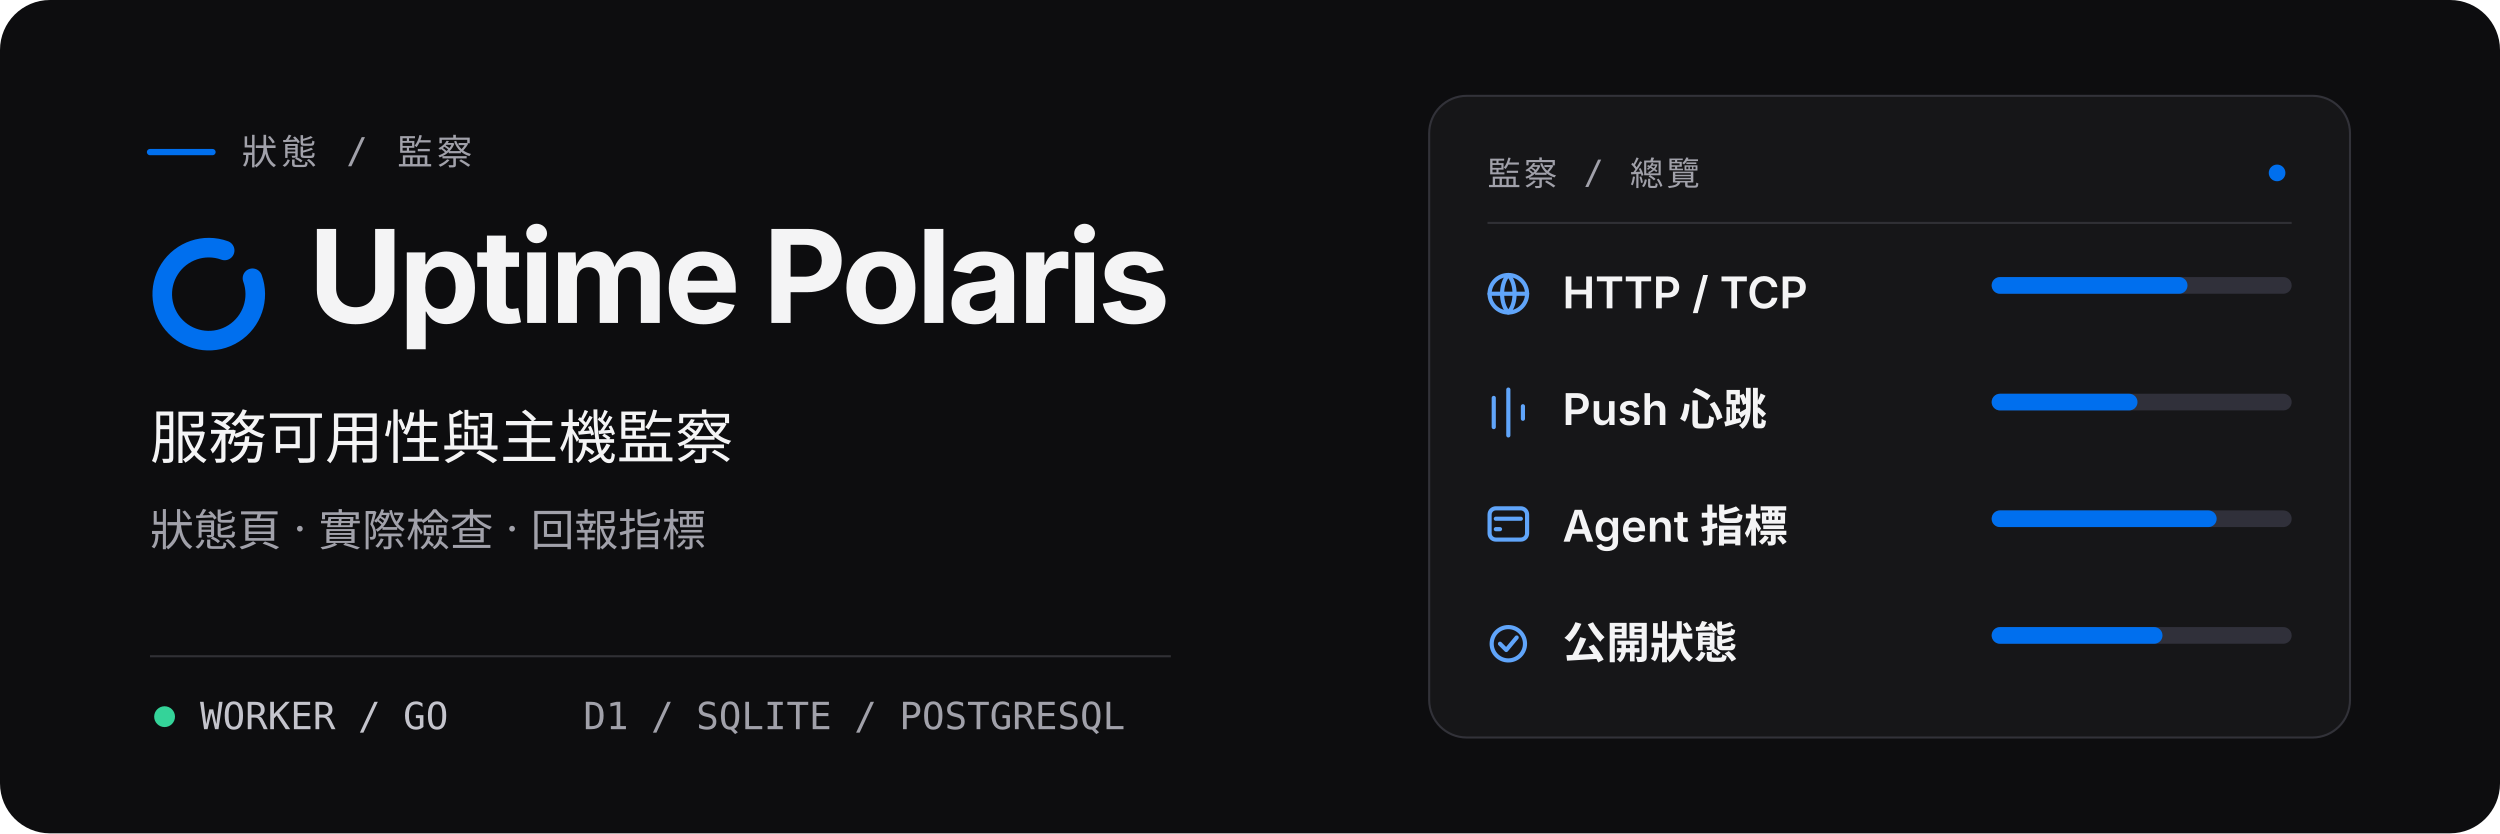
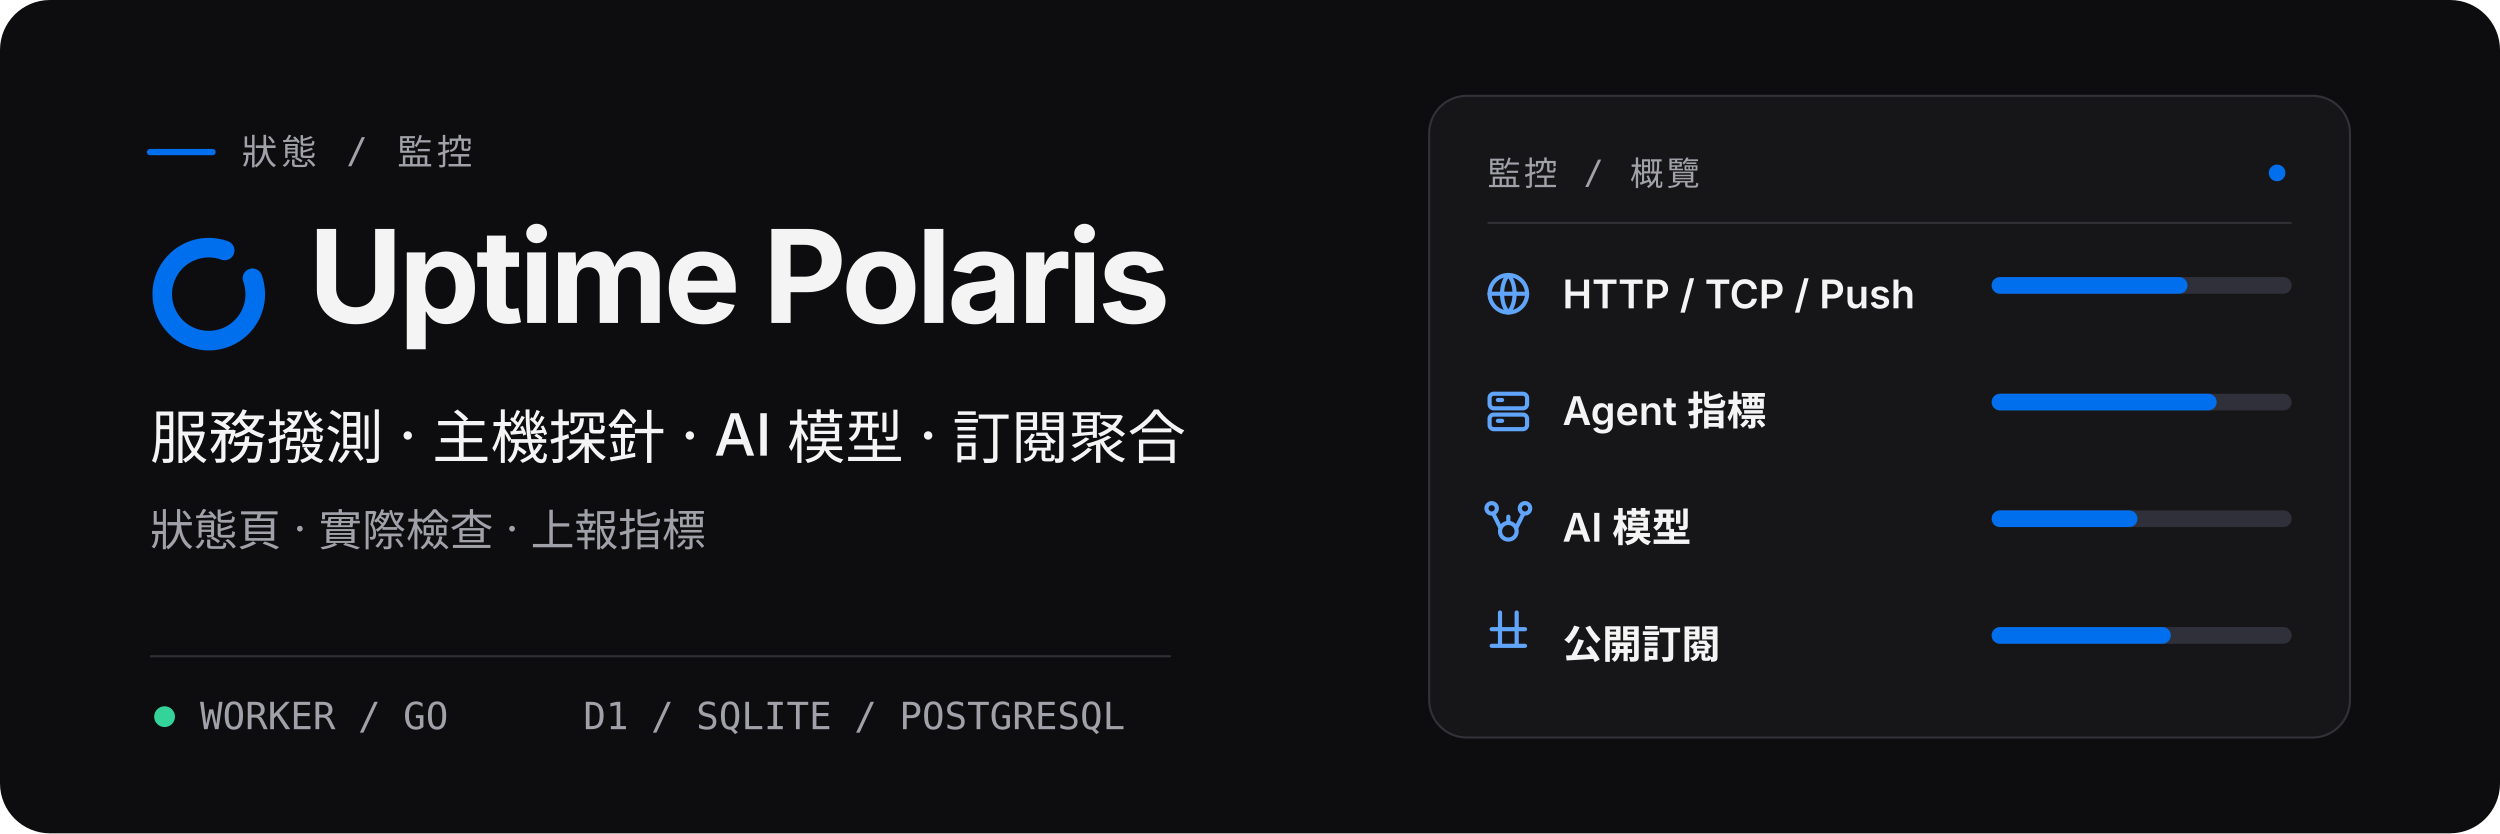
<svg xmlns="http://www.w3.org/2000/svg" width="1200" height="400" viewBox="0 0 1200 400" role="img" aria-labelledby="title desc">
  <rect width="1200" height="400" rx="24" fill="#0d0d0f" />
  <path d="M72 73h30" stroke="#006fee" stroke-width="3" stroke-linecap="round" />
-   <text x="116" y="79" fill="#a1a1aa" font-family="ui-monospace, SFMono-Regular, Menlo, Consolas, monospace" font-size="17" letter-spacing="2">狀態 / 監察</text>
+   <text x="116" y="79" fill="#a1a1aa" font-family="ui-monospace, SFMono-Regular, Menlo, Consolas, monospace" font-size="17" letter-spacing="2">狀態 / 監控</text>
  <g transform="translate(72 113) scale(2.35) translate(-4 -4)">
    <path d="M24.93 12.75A9.5 9.5 0 1 1 19.25 7.07" fill="none" stroke="#006fee" stroke-width="4" stroke-linecap="round" />
  </g>
  <text x="148" y="155" fill="#f4f4f5" font-family="-apple-system, BlinkMacSystemFont, Segoe UI, sans-serif" font-size="62" font-weight="700" letter-spacing="-2">Uptime Polaris</text>
-   <text x="72" y="220" fill="#f4f4f5" font-family="-apple-system, BlinkMacSystemFont, Segoe UI, sans-serif" font-size="28" font-weight="500">服務可用性與主機監察</text>
-   <text x="72" y="262" fill="#a1a1aa" font-family="-apple-system, BlinkMacSystemFont, Segoe UI, sans-serif" font-size="21">狀態頁 · 實際檢查 · 回報指標</text>
+   <text x="72" y="220" fill="#f4f4f5" font-family="-apple-system, BlinkMacSystemFont, Segoe UI, sans-serif" font-size="28" font-weight="500">服務撥測 · 主機探針 · AI 模型 · 訂閱聚合</text>
+   <text x="72" y="262" fill="#a1a1aa" font-family="-apple-system, BlinkMacSystemFont, Segoe UI, sans-serif" font-size="21">狀態頁 · 實際檢查 · 上報指標</text>
  <path d="M72 315h490" stroke="#303035" stroke-width="1" />
  <circle cx="79" cy="344" r="5" fill="#34d399" />
-   <text x="96" y="350" fill="#c4c4cc" font-family="ui-monospace, SFMono-Regular, Menlo, Consolas, monospace" font-size="18">WORKER / GO</text>
+   <text x="96" y="350" fill="#a1a1aa" font-family="ui-monospace, SFMono-Regular, Menlo, Consolas, monospace" font-size="18">WORKER / GO</text>
  <text x="280" y="350" fill="#a1a1aa" font-family="ui-monospace, SFMono-Regular, Menlo, Consolas, monospace" font-size="18">D1 / SQLITE / POSTGRESQL</text>
  <g transform="translate(686 46)">
    <rect width="442" height="308" rx="18" fill="#161618" stroke="#323239" />
-     <text x="28" y="43" fill="#a1a1aa" font-family="ui-monospace, SFMono-Regular, Menlo, Consolas, monospace" font-size="16" letter-spacing="1.5">監察 / 總覽</text>
+     <text x="28" y="43" fill="#a1a1aa" font-family="ui-monospace, SFMono-Regular, Menlo, Consolas, monospace" font-size="16" letter-spacing="1.5">監控 / 概覽</text>
    <circle cx="407" cy="37" r="4" fill="#006fee" />
    <path d="M28 61h386" stroke="#303035" />
-     <g font-family="-apple-system, BlinkMacSystemFont, Segoe UI, sans-serif" font-size="21" font-weight="600" fill="#f4f4f5">
-       <text x="64" y="102">HTTP / TCP</text>
-       <text x="64" y="158">Push 心跳</text>
-       <text x="64" y="214">Agent 指標</text>
-       <text x="64" y="270">公開狀態</text>
+     <g font-family="-apple-system, BlinkMacSystemFont, Segoe UI, sans-serif" font-size="19" font-weight="600" fill="#f4f4f5">
+       <text x="64" y="102">HTTP / TCP / Push</text>
+       <text x="64" y="158">Agent 指標</text>
+       <text x="64" y="214">AI 模型</text>
+       <text x="64" y="270">公開訂閱</text>
    </g>
    <g fill="none" stroke="#60a5fa" stroke-width="2" stroke-linecap="round" stroke-linejoin="round">
      <circle cx="38" cy="95" r="9" />
      <path d="M29 95h18M38 86c-4 4-4 14 0 18M38 86c4 4 4 14 0 18" />
-       <path d="M31 145v14m7-18v22m7-14v6" />
-       <rect x="29" y="198" width="18" height="15" rx="3" />
-       <path d="M32 203h12M32 208h2" />
-       <circle cx="38" cy="263" r="8" />
-       <path d="m34 263 3 3 5-6" />
+       <rect x="29" y="143" width="18" height="7" rx="2" />
+       <rect x="29" y="153" width="18" height="7" rx="2" />
+       <path d="M33 146h2M33 156h2" />
+       <circle cx="38" cy="209" r="4" />
+       <circle cx="30" cy="198" r="2.5" />
+       <circle cx="46" cy="198" r="2.5" />
+       <path d="M38 205v-3M34 207l-3-6M42 207l3-6" />
+       <path d="M30 256h16M30 264h16M34 248v16M42 248v16" />
    </g>
    <g fill="#30303a">
      <rect x="270" y="87" width="144" height="8" rx="4" />
      <rect x="270" y="143" width="144" height="8" rx="4" />
      <rect x="270" y="199" width="144" height="8" rx="4" />
      <rect x="270" y="255" width="144" height="8" rx="4" />
    </g>
    <g fill="#006fee">
      <rect x="270" y="87" width="94" height="8" rx="4" />
-       <rect x="270" y="143" width="70" height="8" rx="4" />
-       <rect x="270" y="199" width="108" height="8" rx="4" />
-       <rect x="270" y="255" width="82" height="8" rx="4" />
+       <rect x="270" y="143" width="108" height="8" rx="4" />
+       <rect x="270" y="199" width="70" height="8" rx="4" />
+       <rect x="270" y="255" width="86" height="8" rx="4" />
    </g>
  </g>
</svg>
